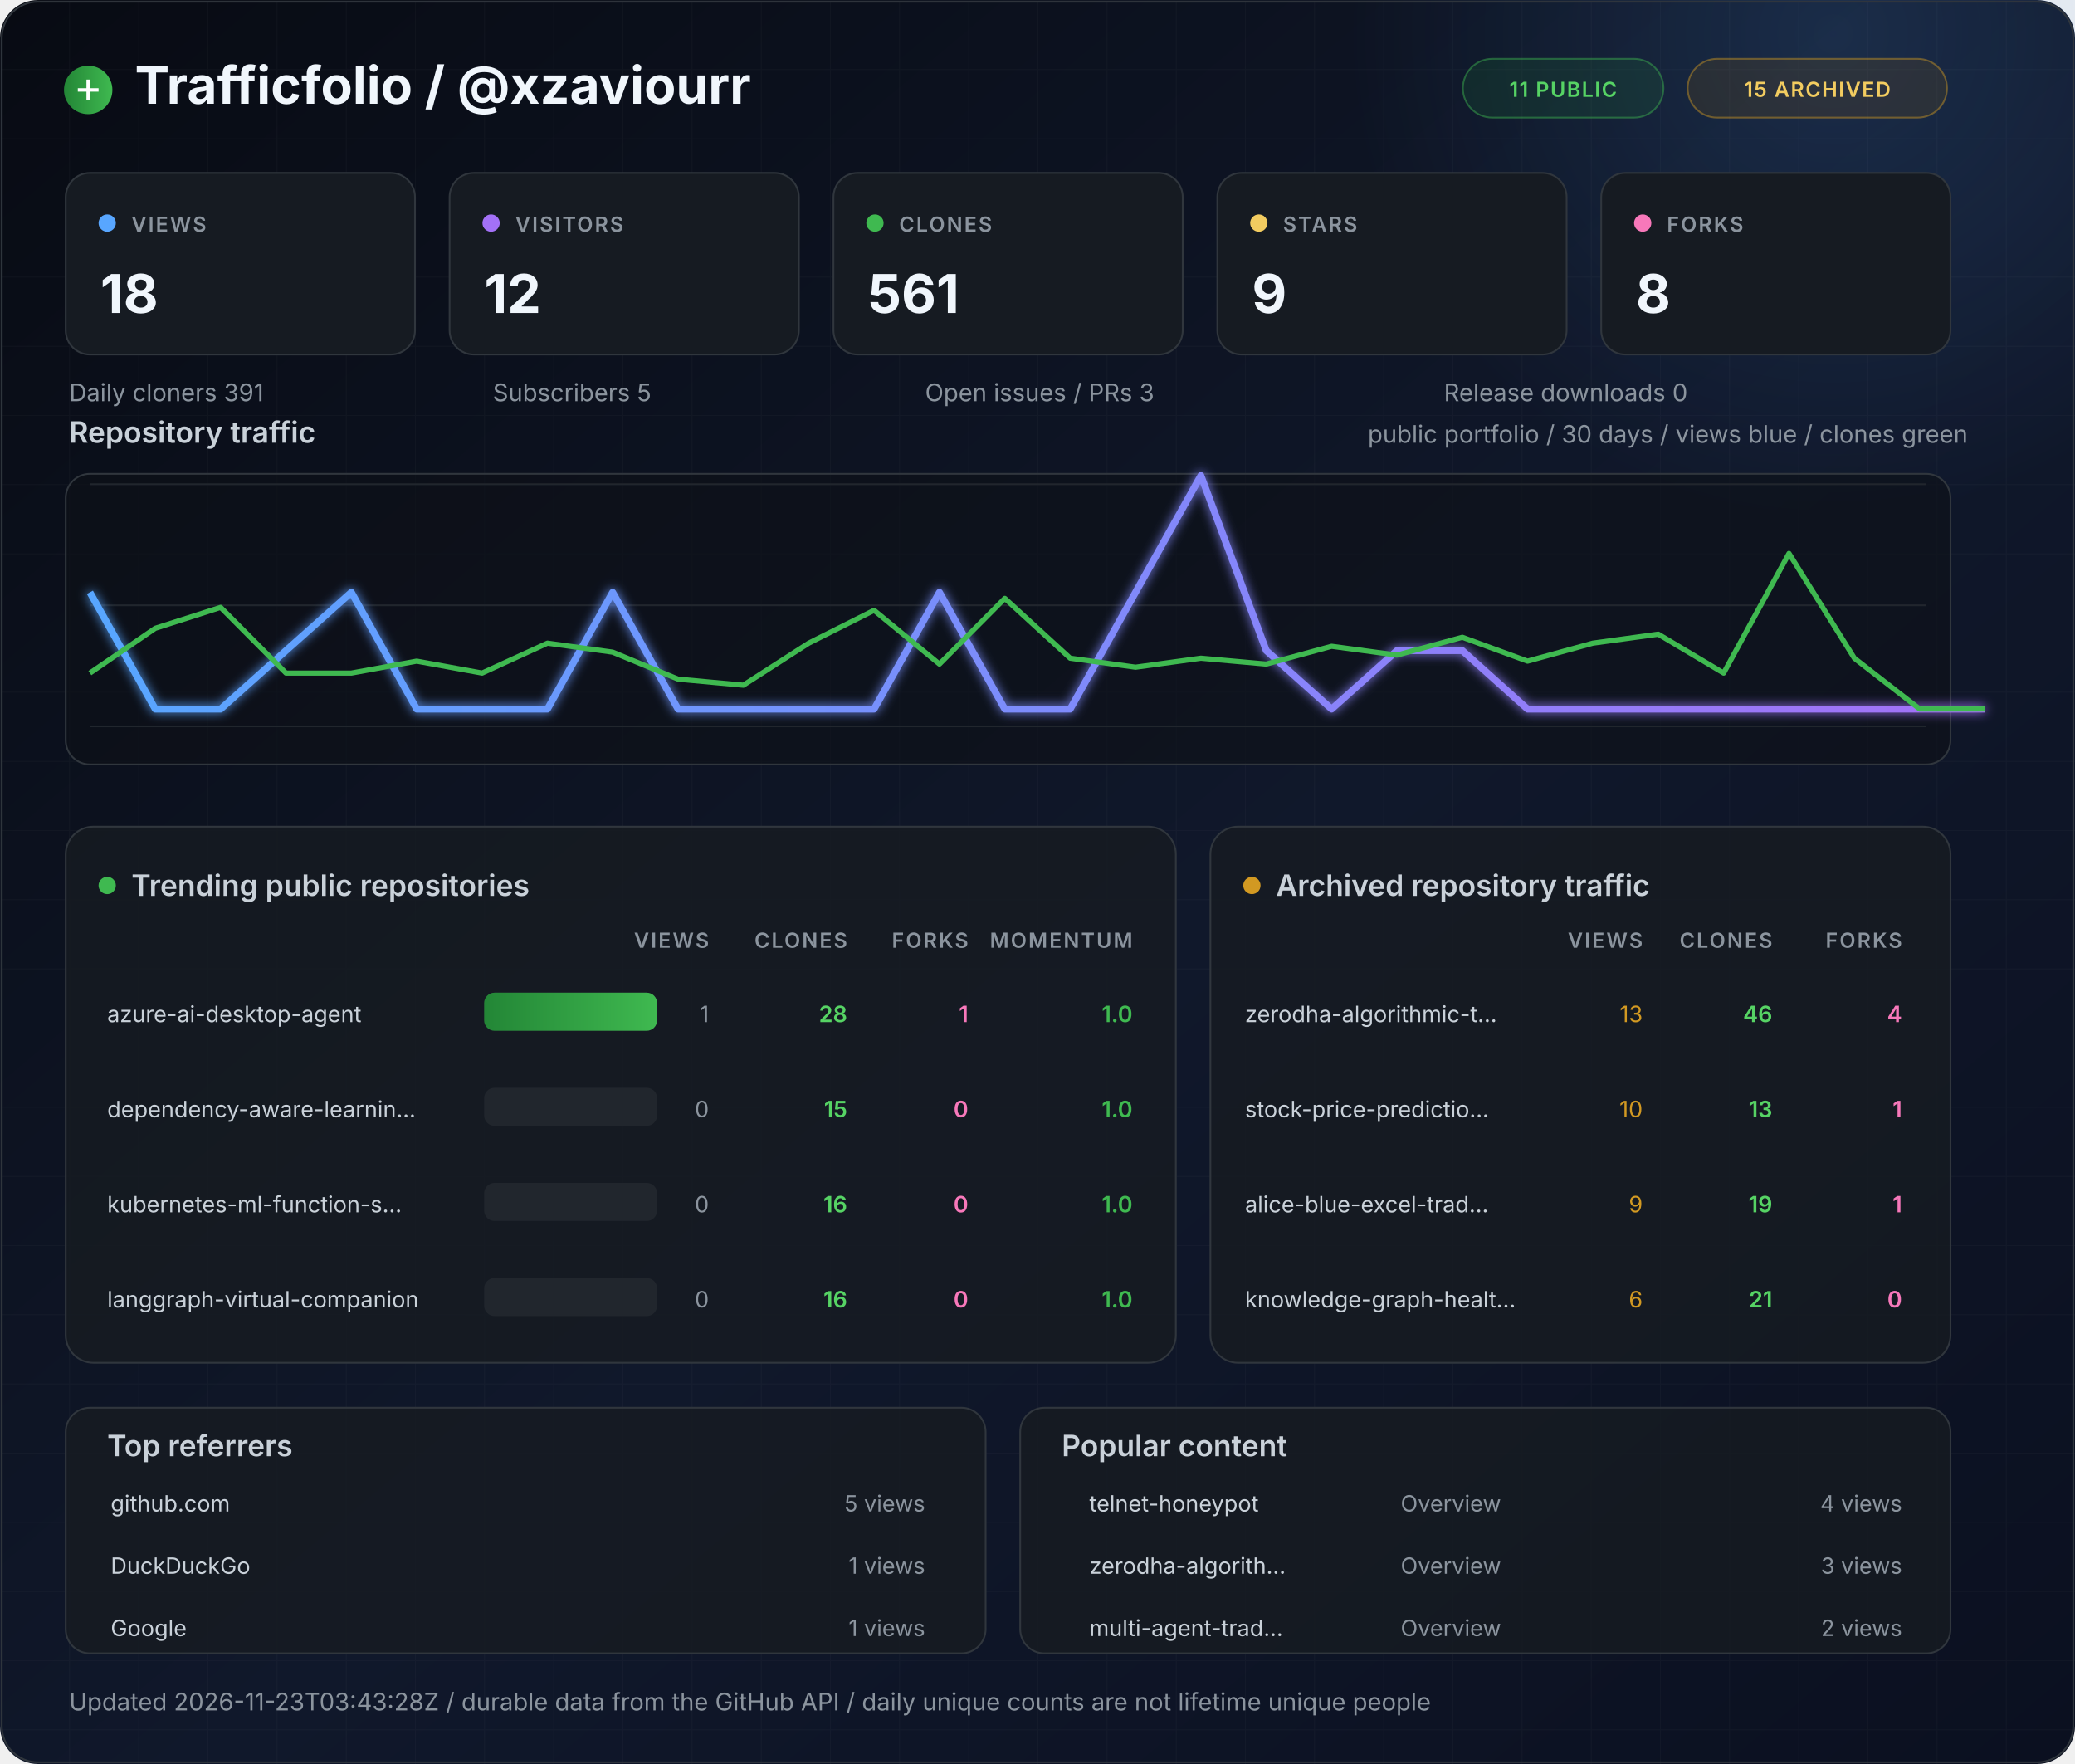
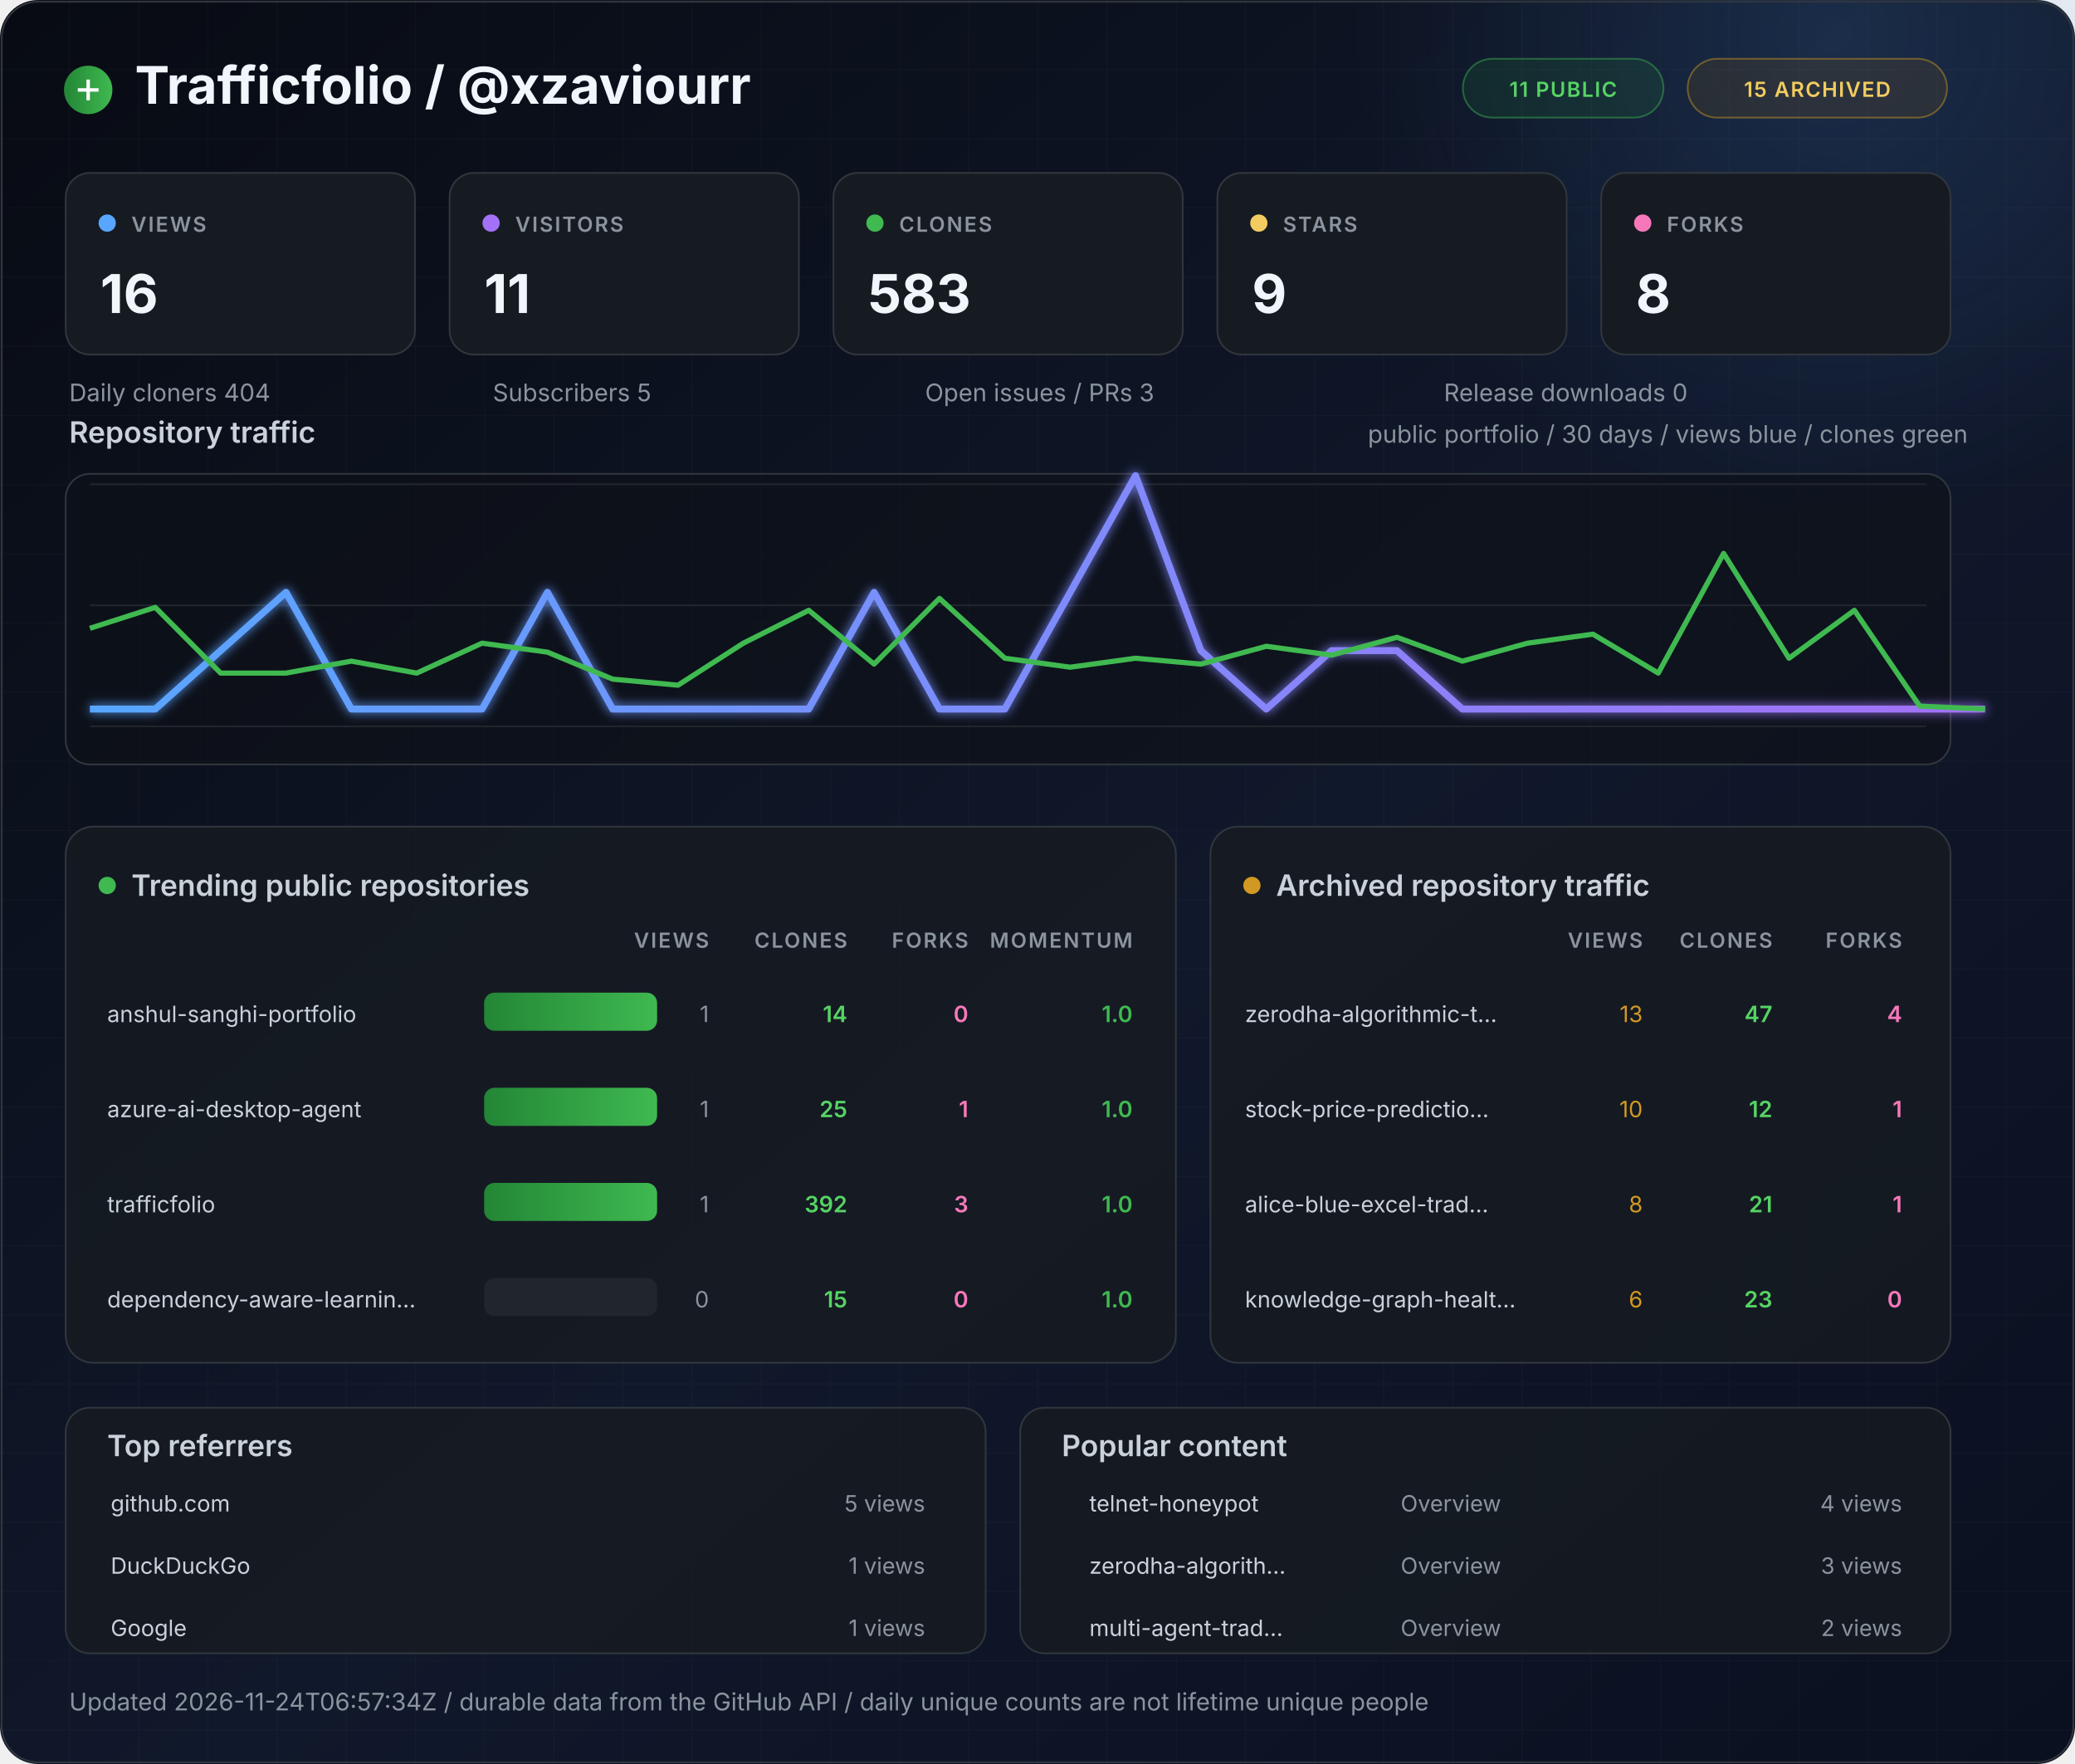
<svg xmlns="http://www.w3.org/2000/svg" width="1200" height="1020" viewBox="0 0 1200 1020" role="img" aria-label="Trafficfolio GitHub analytics dashboard for xzaviourr">
  <defs>
    <linearGradient id="bg" x1="0" y1="0" x2="1" y2="1">
      <stop stop-color="#080b13" />
      <stop offset=".55" stop-color="#10182b" />
      <stop offset="1" stop-color="#0b1020" />
    </linearGradient>
    <linearGradient id="line" x1="0" y1="0" x2="1" y2="0">
      <stop stop-color="#58a6ff" />
      <stop offset="1" stop-color="#a371f7" />
    </linearGradient>
    <linearGradient id="bar" x1="0" y1="0" x2="1" y2="0">
      <stop stop-color="#238636" />
      <stop offset="1" stop-color="#3fb950" />
    </linearGradient>
    <linearGradient id="archiveBar" x1="0" y1="0" x2="1" y2="0">
      <stop stop-color="#9e6a03" />
      <stop offset="1" stop-color="#f2cc60" />
    </linearGradient>
    <radialGradient id="ambient">
      <stop stop-color="#58a6ff" stop-opacity=".16" />
      <stop offset="1" stop-color="#58a6ff" stop-opacity="0" />
    </radialGradient>
    <pattern id="grid" width="40" height="40" patternUnits="userSpaceOnUse">
      <path d="M40 0H0V40" fill="none" stroke="#ffffff" stroke-opacity=".025" />
    </pattern>
    <filter id="glow">
      <feGaussianBlur stdDeviation="3" result="b" />
      <feMerge>
        <feMergeNode in="b" />
        <feMergeNode in="SourceGraphic" />
      </feMerge>
    </filter>
    <style>
    .title{font:750 30px -apple-system,BlinkMacSystemFont,"Segoe UI",sans-serif;fill:#f0f6fc}
    .subtitle{font:14px -apple-system,BlinkMacSystemFont,"Segoe UI",sans-serif;fill:#8b949e}
    .label{font:600 12px -apple-system,BlinkMacSystemFont,"Segoe UI",sans-serif;fill:#8b949e;letter-spacing:1px}
    .metric{font:700 31px -apple-system,BlinkMacSystemFont,"Segoe UI",sans-serif;fill:#f0f6fc}
    .section{font:600 17px -apple-system,BlinkMacSystemFont,"Segoe UI",sans-serif;fill:#c9d1d9}
    .repo,.value,.trend,.archive,.clone,.fork{font:13px -apple-system,BlinkMacSystemFont,"Segoe UI",sans-serif;fill:#c9d1d9}
    .value{fill:#8b949e} .trend{fill:#3fb950;font-weight:600} .archive{fill:#d29922}
    .clone{fill:#56d364;font-weight:600} .fork{fill:#f778ba;font-weight:600}
    .pill{font:600 12px -apple-system,BlinkMacSystemFont,"Segoe UI",sans-serif;letter-spacing:.7px}
  </style>
  </defs>
  <rect width="1200" height="1020" rx="22" fill="url(#bg)" />
  <rect width="1200" height="1020" rx="22" fill="url(#grid)" />
  <circle cx="1060" cy="20" r="280" fill="url(#ambient)" />
  <rect x="1" y="1" width="1198" height="1018" rx="21" fill="none" stroke="#30363d" />
  <circle cx="51" cy="52" r="14" fill="url(#bar)" />
  <path d="M45 52h12M51 46v12" stroke="#fff" stroke-width="2" />
  <text x="78" y="60" class="title">Trafficfolio / @xzaviourr</text>
  <rect x="846" y="34" width="116" height="34" rx="17" fill="#238636" fill-opacity=".16" stroke="#3fb950" stroke-opacity=".45" />
  <text x="904" y="56" text-anchor="middle" class="pill" fill="#56d364">11 PUBLIC</text>
  <rect x="976" y="34" width="150" height="34" rx="17" fill="#9e6a03" fill-opacity=".14" stroke="#d29922" stroke-opacity=".45" />
  <text x="1051" y="56" text-anchor="middle" class="pill" fill="#f2cc60">15 ARCHIVED</text>
  <rect x="38" y="100" width="202" height="105" rx="14" fill="#161b22" stroke="#30363d" />
  <circle cx="62" cy="129" r="5" fill="#58a6ff" />
  <text x="76" y="134" class="label">VIEWS</text>
-   <text x="58" y="181" class="metric">18</text>
+   <text x="58" y="181" class="metric">16</text>
  <rect x="260" y="100" width="202" height="105" rx="14" fill="#161b22" stroke="#30363d" />
  <circle cx="284" cy="129" r="5" fill="#a371f7" />
  <text x="298" y="134" class="label">VISITORS</text>
-   <text x="280" y="181" class="metric">12</text>
+   <text x="280" y="181" class="metric">11</text>
  <rect x="482" y="100" width="202" height="105" rx="14" fill="#161b22" stroke="#30363d" />
  <circle cx="506" cy="129" r="5" fill="#3fb950" />
  <text x="520" y="134" class="label">CLONES</text>
-   <text x="502" y="181" class="metric">561</text>
+   <text x="502" y="181" class="metric">583</text>
  <rect x="704" y="100" width="202" height="105" rx="14" fill="#161b22" stroke="#30363d" />
  <circle cx="728" cy="129" r="5" fill="#f2cc60" />
  <text x="742" y="134" class="label">STARS</text>
  <text x="724" y="181" class="metric">9</text>
  <rect x="926" y="100" width="202" height="105" rx="14" fill="#161b22" stroke="#30363d" />
  <circle cx="950" cy="129" r="5" fill="#f778ba" />
  <text x="964" y="134" class="label">FORKS</text>
  <text x="946" y="181" class="metric">8</text>
-   <text x="40" y="232" class="subtitle">Daily cloners 391</text>
+   <text x="40" y="232" class="subtitle">Daily cloners 404</text>
  <text x="285" y="232" class="subtitle">Subscribers 5</text>
  <text x="535" y="232" class="subtitle">Open issues / PRs 3</text>
  <text x="835" y="232" class="subtitle">Release downloads 0</text>
  <text x="40" y="256" class="section">Repository traffic</text>
  <text x="1138" y="256" text-anchor="end" class="subtitle">public portfolio / 30 days / views blue / clones green</text>
  <rect x="38" y="274" width="1090" height="168" rx="14" fill="#0d1117" fill-opacity=".62" stroke="#30363d" />
  <line x1="52" y1="420" x2="1114" y2="420" stroke="#21262d" />
  <line x1="52" y1="350" x2="1114" y2="350" stroke="#21262d" />
  <line x1="52" y1="280" x2="1114" y2="280" stroke="#21262d" />
-   <polyline points="52.0,342.5 89.8,410.0 127.6,410.0 165.4,376.2 203.2,342.5 241.0,410.0 278.8,410.0 316.6,410.0 354.3,342.5 392.1,410.0 429.9,410.0 467.7,410.0 505.5,410.0 543.3,342.5 581.1,410.0 618.9,410.0 656.7,342.5 694.5,275.0 732.3,376.2 770.1,410.0 807.9,376.2 845.7,376.2 883.4,410.0 921.2,410.0 959.0,410.0 996.8,410.0 1034.6,410.0 1072.4,410.0 1110.2,410.0 1148.0,410.0" fill="none" stroke="url(#line)" stroke-width="4" stroke-linejoin="round" filter="url(#glow)" />
-   <polyline points="52.0,389.2 89.8,363.3 127.6,351.2 165.4,389.2 203.2,389.2 241.0,382.3 278.8,389.2 316.6,371.9 354.3,377.1 392.1,392.7 429.9,396.2 467.7,371.9 505.5,352.9 543.3,384.0 581.1,346.0 618.9,380.6 656.7,385.8 694.5,380.6 732.3,384.0 770.1,373.7 807.9,378.8 845.7,368.5 883.4,382.3 921.2,371.9 959.0,366.7 996.8,389.2 1034.6,320.0 1072.4,380.6 1110.2,410.0 1148.0,410.0" fill="none" stroke="#3fb950" stroke-width="3" stroke-linejoin="round" />
+   <polyline points="52.0,410.0 89.8,410.0 127.6,376.2 165.4,342.5 203.2,410.0 241.0,410.0 278.8,410.0 316.6,342.5 354.3,410.0 392.1,410.0 429.9,410.0 467.7,410.0 505.5,342.5 543.3,410.0 581.1,410.0 618.9,342.5 656.7,275.0 694.5,376.2 732.3,410.0 770.1,376.2 807.9,376.2 845.7,410.0 883.4,410.0 921.2,410.0 959.0,410.0 996.8,410.0 1034.6,410.0 1072.4,410.0 1110.2,410.0 1148.0,410.0" fill="none" stroke="url(#line)" stroke-width="4" stroke-linejoin="round" filter="url(#glow)" />
+   <polyline points="52.0,363.3 89.8,351.2 127.6,389.2 165.4,389.2 203.2,382.3 241.0,389.2 278.8,371.9 316.6,377.1 354.3,392.7 392.1,396.2 429.9,371.9 467.7,352.9 505.5,384.0 543.3,346.0 581.1,380.6 618.9,385.8 656.7,380.6 694.5,384.0 732.3,373.7 770.1,378.8 807.9,368.5 845.7,382.3 883.4,371.9 921.2,366.7 959.0,389.2 996.8,320.0 1034.6,380.6 1072.4,352.9 1110.2,408.3 1148.0,410.0" fill="none" stroke="#3fb950" stroke-width="3" stroke-linejoin="round" />
  <rect x="38" y="478" width="642" height="310" rx="16" fill="#161b22" fill-opacity=".82" stroke="#30363d" />
  <circle cx="62" cy="512" r="5" fill="#3fb950" />
  <text x="76" y="518" class="section">Trending public repositories</text>
  <text x="410" y="548" text-anchor="end" class="label">VIEWS</text>
  <text x="490" y="548" text-anchor="end" class="label">CLONES</text>
  <text x="560" y="548" text-anchor="end" class="label">FORKS</text>
  <text x="655" y="548" text-anchor="end" class="label">MOMENTUM</text>
-   <text x="62" y="591" class="repo">azure-ai-desktop-agent</text>
+   <text x="62" y="591" class="repo">anshul-sanghi-portfolio</text>
  <rect x="280" y="574" width="100" height="22" rx="6" fill="#21262d" />
  <rect x="280" y="574" width="100" height="22" rx="6" fill="url(#bar)" />
  <text x="410" y="591" text-anchor="end" class="value">1</text>
-   <text x="490" y="591" text-anchor="end" class="clone">28</text>
-   <text x="560" y="591" text-anchor="end" class="fork">1</text>
+   <text x="490" y="591" text-anchor="end" class="clone">14</text>
+   <text x="560" y="591" text-anchor="end" class="fork">0</text>
  <text x="655" y="591" text-anchor="end" class="trend">1.0</text>
-   <text x="62" y="646" class="repo">dependency-aware-learnin...</text>
+   <text x="62" y="646" class="repo">azure-ai-desktop-agent</text>
  <rect x="280" y="629" width="100" height="22" rx="6" fill="#21262d" />
-   <rect x="280" y="629" width="0" height="22" rx="6" fill="url(#bar)" />
-   <text x="410" y="646" text-anchor="end" class="value">0</text>
-   <text x="490" y="646" text-anchor="end" class="clone">15</text>
-   <text x="560" y="646" text-anchor="end" class="fork">0</text>
+   <rect x="280" y="629" width="100" height="22" rx="6" fill="url(#bar)" />
+   <text x="410" y="646" text-anchor="end" class="value">1</text>
+   <text x="490" y="646" text-anchor="end" class="clone">25</text>
+   <text x="560" y="646" text-anchor="end" class="fork">1</text>
  <text x="655" y="646" text-anchor="end" class="trend">1.0</text>
-   <text x="62" y="701" class="repo">kubernetes-ml-function-s...</text>
+   <text x="62" y="701" class="repo">trafficfolio</text>
  <rect x="280" y="684" width="100" height="22" rx="6" fill="#21262d" />
-   <rect x="280" y="684" width="0" height="22" rx="6" fill="url(#bar)" />
-   <text x="410" y="701" text-anchor="end" class="value">0</text>
-   <text x="490" y="701" text-anchor="end" class="clone">16</text>
-   <text x="560" y="701" text-anchor="end" class="fork">0</text>
+   <rect x="280" y="684" width="100" height="22" rx="6" fill="url(#bar)" />
+   <text x="410" y="701" text-anchor="end" class="value">1</text>
+   <text x="490" y="701" text-anchor="end" class="clone">392</text>
+   <text x="560" y="701" text-anchor="end" class="fork">3</text>
  <text x="655" y="701" text-anchor="end" class="trend">1.0</text>
-   <text x="62" y="756" class="repo">langgraph-virtual-companion</text>
+   <text x="62" y="756" class="repo">dependency-aware-learnin...</text>
  <rect x="280" y="739" width="100" height="22" rx="6" fill="#21262d" />
  <rect x="280" y="739" width="0" height="22" rx="6" fill="url(#bar)" />
  <text x="410" y="756" text-anchor="end" class="value">0</text>
-   <text x="490" y="756" text-anchor="end" class="clone">16</text>
+   <text x="490" y="756" text-anchor="end" class="clone">15</text>
  <text x="560" y="756" text-anchor="end" class="fork">0</text>
  <text x="655" y="756" text-anchor="end" class="trend">1.0</text>
  <rect x="700" y="478" width="428" height="310" rx="16" fill="#161b22" fill-opacity=".82" stroke="#30363d" />
  <circle cx="724" cy="512" r="5" fill="#d29922" />
  <text x="738" y="518" class="section">Archived repository traffic</text>
  <text x="950" y="548" text-anchor="end" class="label">VIEWS</text>
  <text x="1025" y="548" text-anchor="end" class="label">CLONES</text>
  <text x="1100" y="548" text-anchor="end" class="label">FORKS</text>
  <text x="720" y="591" class="repo">zerodha-algorithmic-t...</text>
  <text x="950" y="591" text-anchor="end" class="archive">13</text>
-   <text x="1025" y="591" text-anchor="end" class="clone">46</text>
+   <text x="1025" y="591" text-anchor="end" class="clone">47</text>
  <text x="1100" y="591" text-anchor="end" class="fork">4</text>
  <text x="720" y="646" class="repo">stock-price-predictio...</text>
  <text x="950" y="646" text-anchor="end" class="archive">10</text>
-   <text x="1025" y="646" text-anchor="end" class="clone">13</text>
+   <text x="1025" y="646" text-anchor="end" class="clone">12</text>
  <text x="1100" y="646" text-anchor="end" class="fork">1</text>
  <text x="720" y="701" class="repo">alice-blue-excel-trad...</text>
-   <text x="950" y="701" text-anchor="end" class="archive">9</text>
-   <text x="1025" y="701" text-anchor="end" class="clone">19</text>
+   <text x="950" y="701" text-anchor="end" class="archive">8</text>
+   <text x="1025" y="701" text-anchor="end" class="clone">21</text>
  <text x="1100" y="701" text-anchor="end" class="fork">1</text>
  <text x="720" y="756" class="repo">knowledge-graph-healt...</text>
  <text x="950" y="756" text-anchor="end" class="archive">6</text>
-   <text x="1025" y="756" text-anchor="end" class="clone">21</text>
+   <text x="1025" y="756" text-anchor="end" class="clone">23</text>
  <text x="1100" y="756" text-anchor="end" class="fork">0</text>
  <rect x="38" y="814" width="532" height="142" rx="14" fill="#161b22" fill-opacity=".82" stroke="#30363d" />
  <text x="62" y="842" class="section">Top referrers</text>
  <text x="64" y="874" class="repo">github.com</text>
  <text x="535" y="874" text-anchor="end" class="value">5 views</text>
  <text x="64" y="910" class="repo">DuckDuckGo</text>
  <text x="535" y="910" text-anchor="end" class="value">1 views</text>
  <text x="64" y="946" class="repo">Google</text>
  <text x="535" y="946" text-anchor="end" class="value">1 views</text>
  <rect x="590" y="814" width="538" height="142" rx="14" fill="#161b22" fill-opacity=".82" stroke="#30363d" />
  <text x="614" y="842" class="section">Popular content</text>
  <text x="630" y="874" class="repo">telnet-honeypot</text>
  <text x="810" y="874" class="value">Overview</text>
  <text x="1100" y="874" text-anchor="end" class="value">4 views</text>
  <text x="630" y="910" class="repo">zerodha-algorith...</text>
  <text x="810" y="910" class="value">Overview</text>
  <text x="1100" y="910" text-anchor="end" class="value">3 views</text>
  <text x="630" y="946" class="repo">multi-agent-trad...</text>
  <text x="810" y="946" class="value">Overview</text>
  <text x="1100" y="946" text-anchor="end" class="value">2 views</text>
-   <text x="40" y="989" class="subtitle">Updated 2026-11-23T03:43:28Z / durable data from the GitHub API / daily unique counts are not lifetime unique people</text>
+   <text x="40" y="989" class="subtitle">Updated 2026-11-24T06:57:34Z / durable data from the GitHub API / daily unique counts are not lifetime unique people</text>
</svg>
